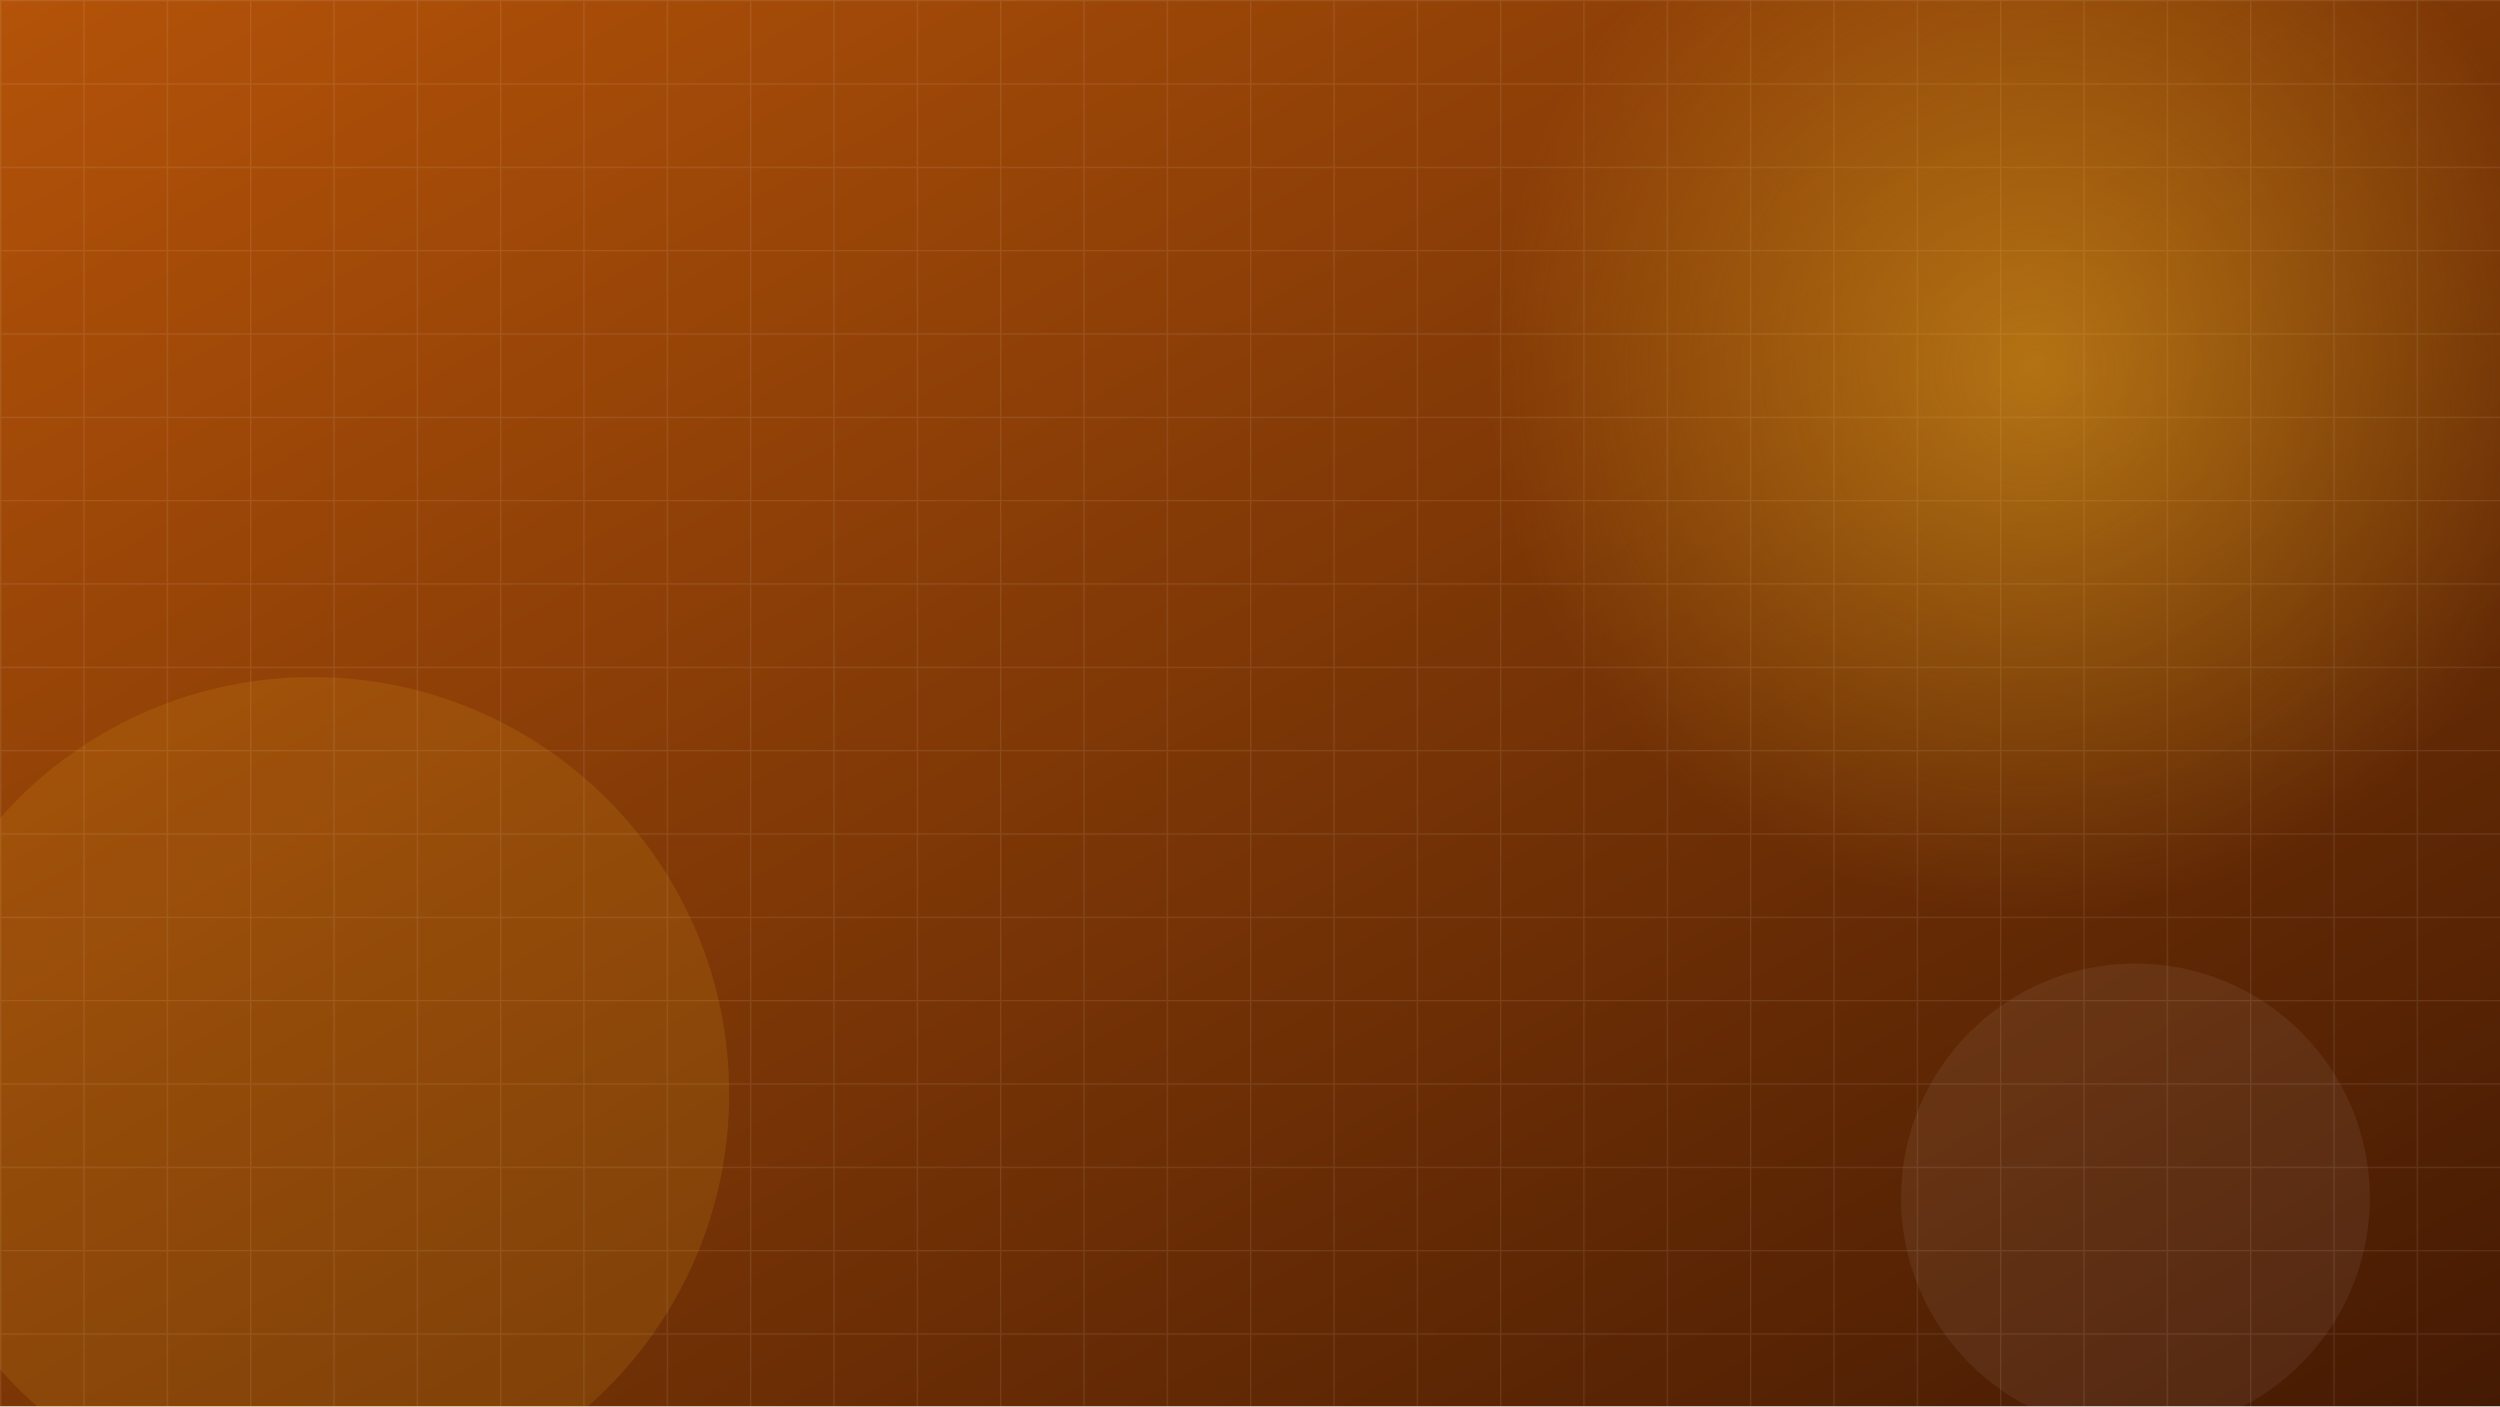
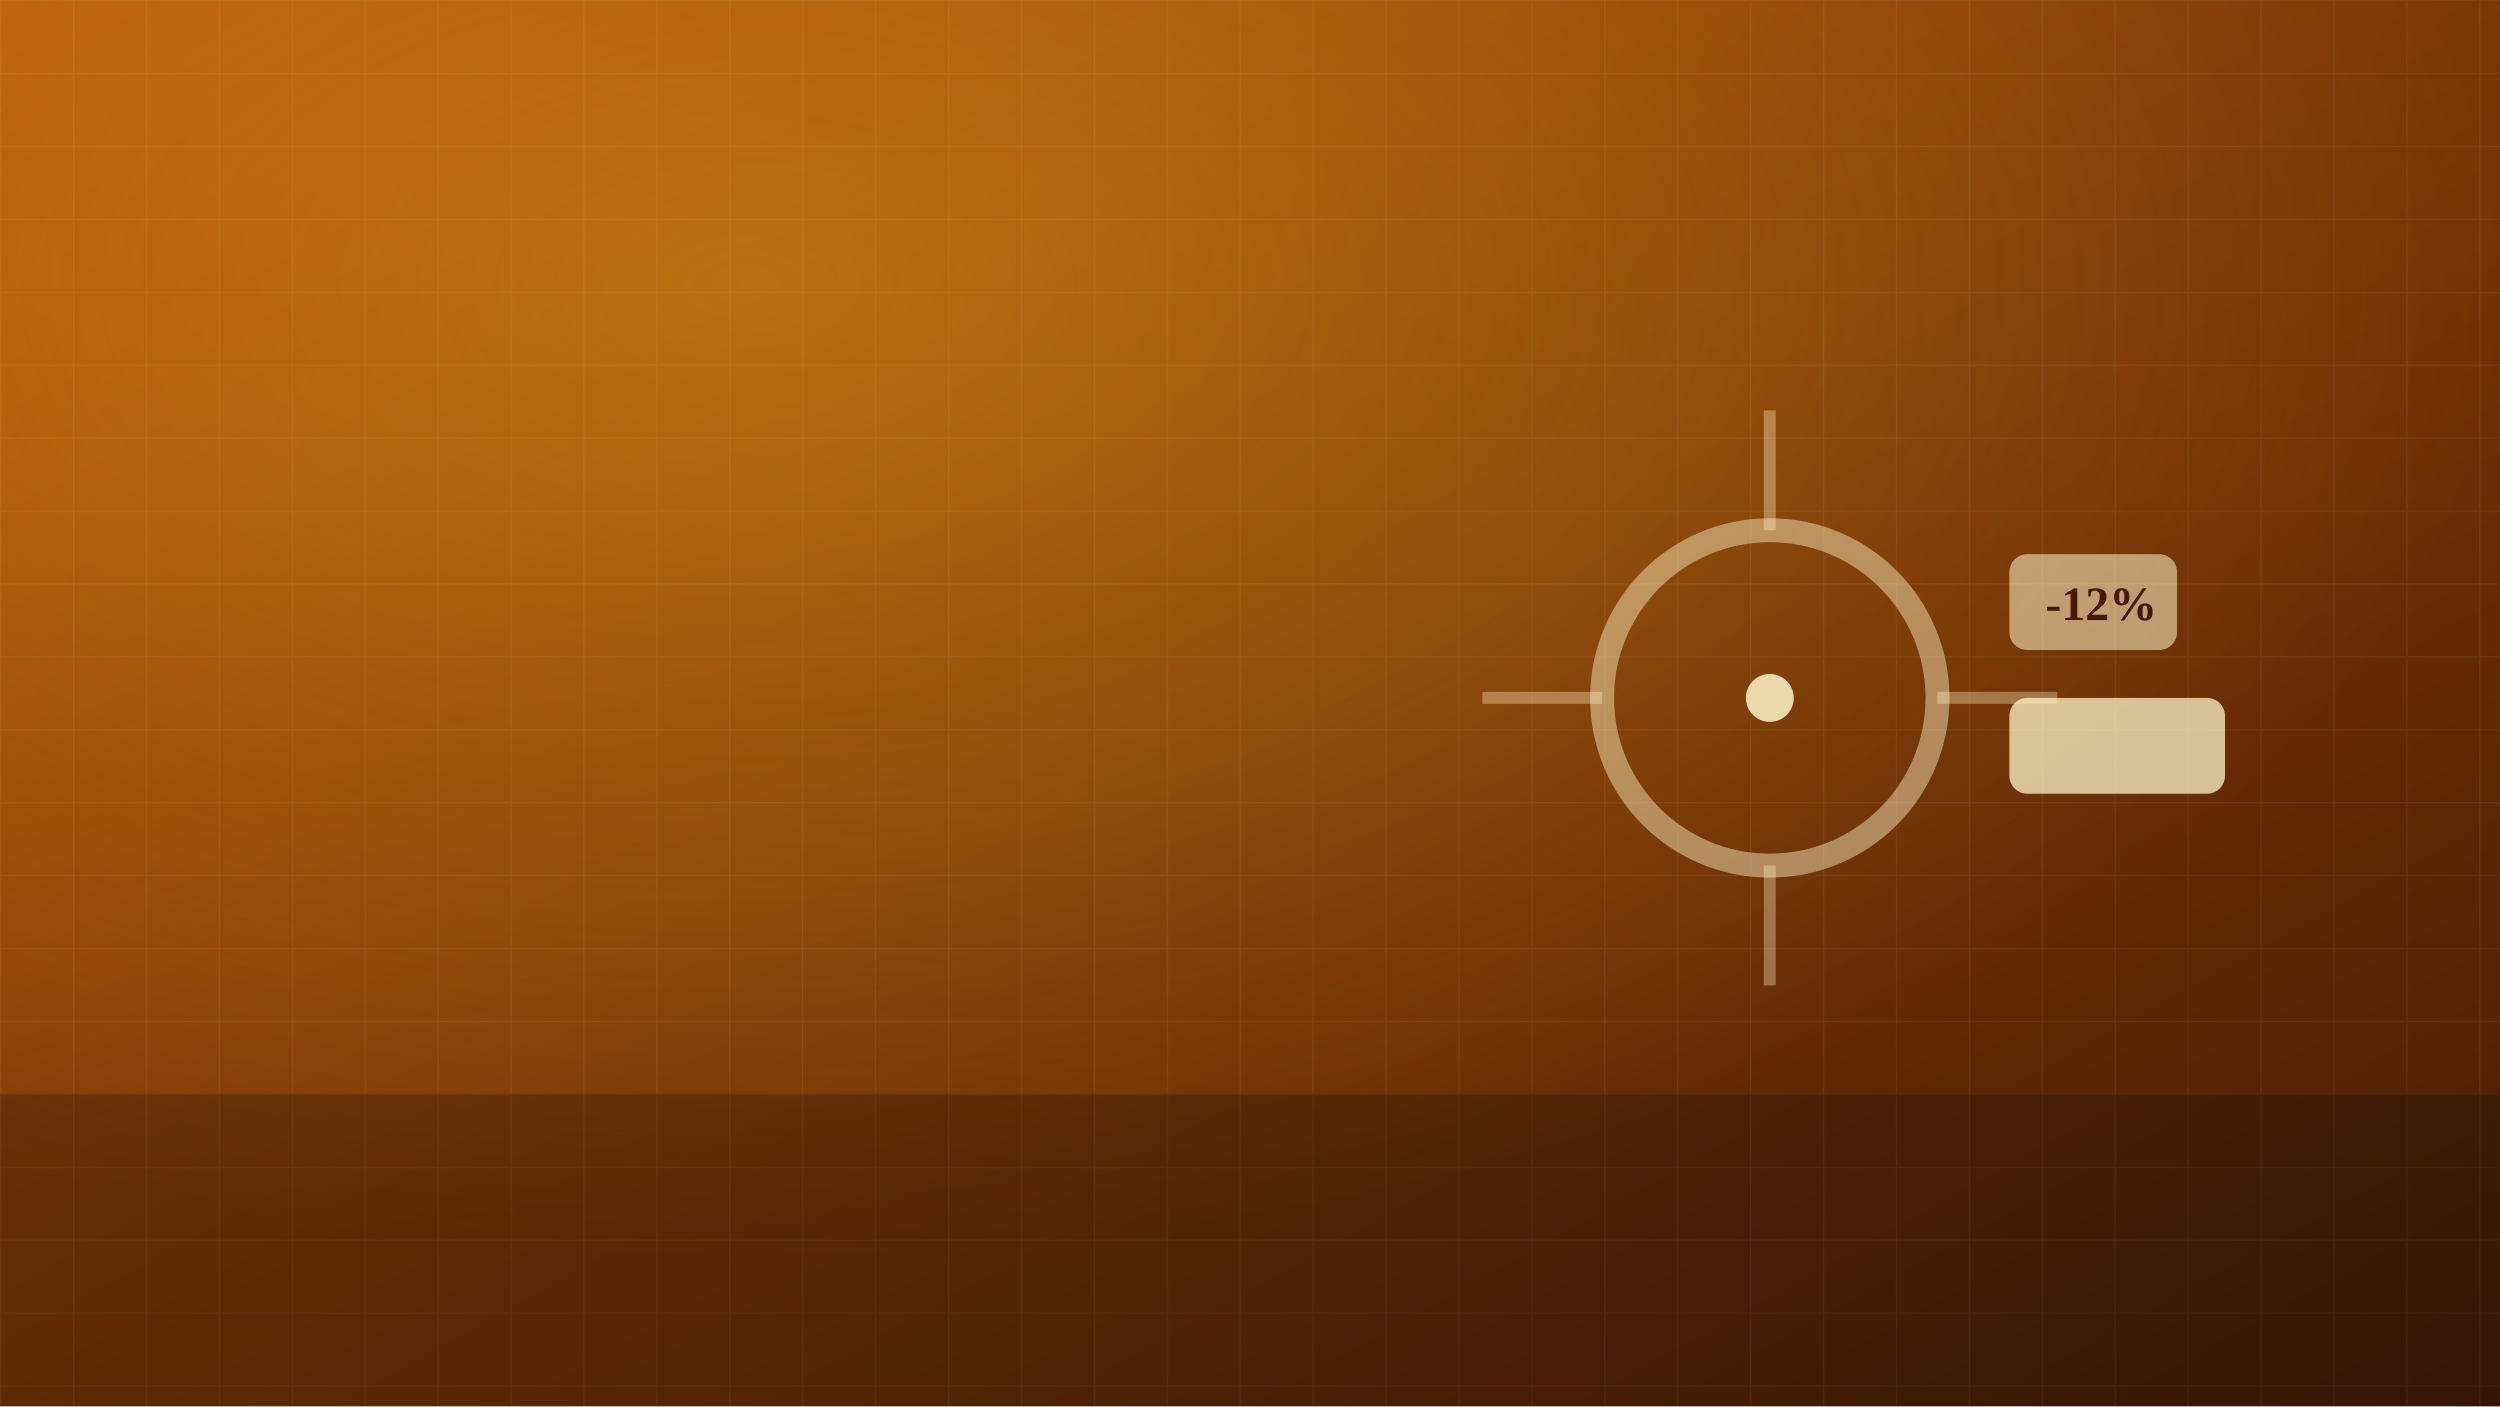
<svg xmlns="http://www.w3.org/2000/svg" width="960" height="540" viewBox="0 0 960 540" role="img" aria-label="Competitor pricing and assortment radar">
  <defs>
-     <linearGradient id="bg" x1="0" y1="0" x2="1" y2="1">
+     <linearGradient id="bg-competitor-radar" x1="0" y1="0" x2="1" y2="1">
      <stop offset="0%" stop-color="#b45309" />
      <stop offset="100%" stop-color="#451a03" />
    </linearGradient>
-     <radialGradient id="orb" cx="50%" cy="50%" r="50%">
-       <stop offset="0%" stop-color="#fbbf24" stop-opacity="0.45" />
+     <radialGradient id="orb-competitor-radar" cx="30%" cy="20%" r="70%">
+       <stop offset="0%" stop-color="#fbbf24" stop-opacity="0.35" />
      <stop offset="100%" stop-color="#fbbf24" stop-opacity="0" />
    </radialGradient>
-     <pattern id="grid" width="32" height="32" patternUnits="userSpaceOnUse">
-       <path d="M 32 0 L 0 0 0 32" fill="none" stroke="#ffffff" stroke-opacity="0.09" stroke-width="1" />
+     <pattern id="grid-competitor-radar" width="28" height="28" patternUnits="userSpaceOnUse">
+       <path d="M 28 0 L 0 0 0 28" fill="none" stroke="#ffffff" stroke-opacity="0.06" stroke-width="1" />
    </pattern>
  </defs>
-   <rect width="960" height="540" fill="url(#bg)" />
-   <rect width="960" height="540" fill="url(#grid)" />
-   <circle cx="781" cy="141" r="210" fill="url(#orb)" />
-   <circle cx="120" cy="420" r="160" fill="#fbbf24" fill-opacity="0.12" />
-   <circle cx="820" cy="460" r="90" fill="#fafafa" fill-opacity="0.06" />
+   <rect width="960" height="540" fill="url(#bg-competitor-radar)" />
+   <rect width="960" height="540" fill="url(#grid-competitor-radar)" />
+   <rect width="960" height="540" fill="url(#orb-competitor-radar)" />
+   <g transform="translate(560 130) scale(1.15)" fill="#fef3c7" color="#fef3c7">
+     <circle cx="104" cy="120" r="56" fill="none" stroke="currentColor" stroke-width="8" opacity="0.45" />
+     <circle cx="104" cy="120" r="8" fill="currentColor" opacity="0.85" />
+     <path d="M104 64 L104 24 M104 176 L104 216 M48 120 L8 120 M160 120 L200 120" stroke="currentColor" stroke-width="4" opacity="0.35" />
+     <rect x="184" y="72" width="56" height="32" rx="6" fill="currentColor" opacity="0.55" />
+     <rect x="184" y="120" width="72" height="32" rx="6" fill="currentColor" opacity="0.75" />
+     <text x="196" y="94" fill="#451a03" font-size="16" font-weight="700">-12%</text>
+   </g>
+   <rect x="0" y="420" width="960" height="120" fill="#09090b" fill-opacity="0.25" />
</svg>
